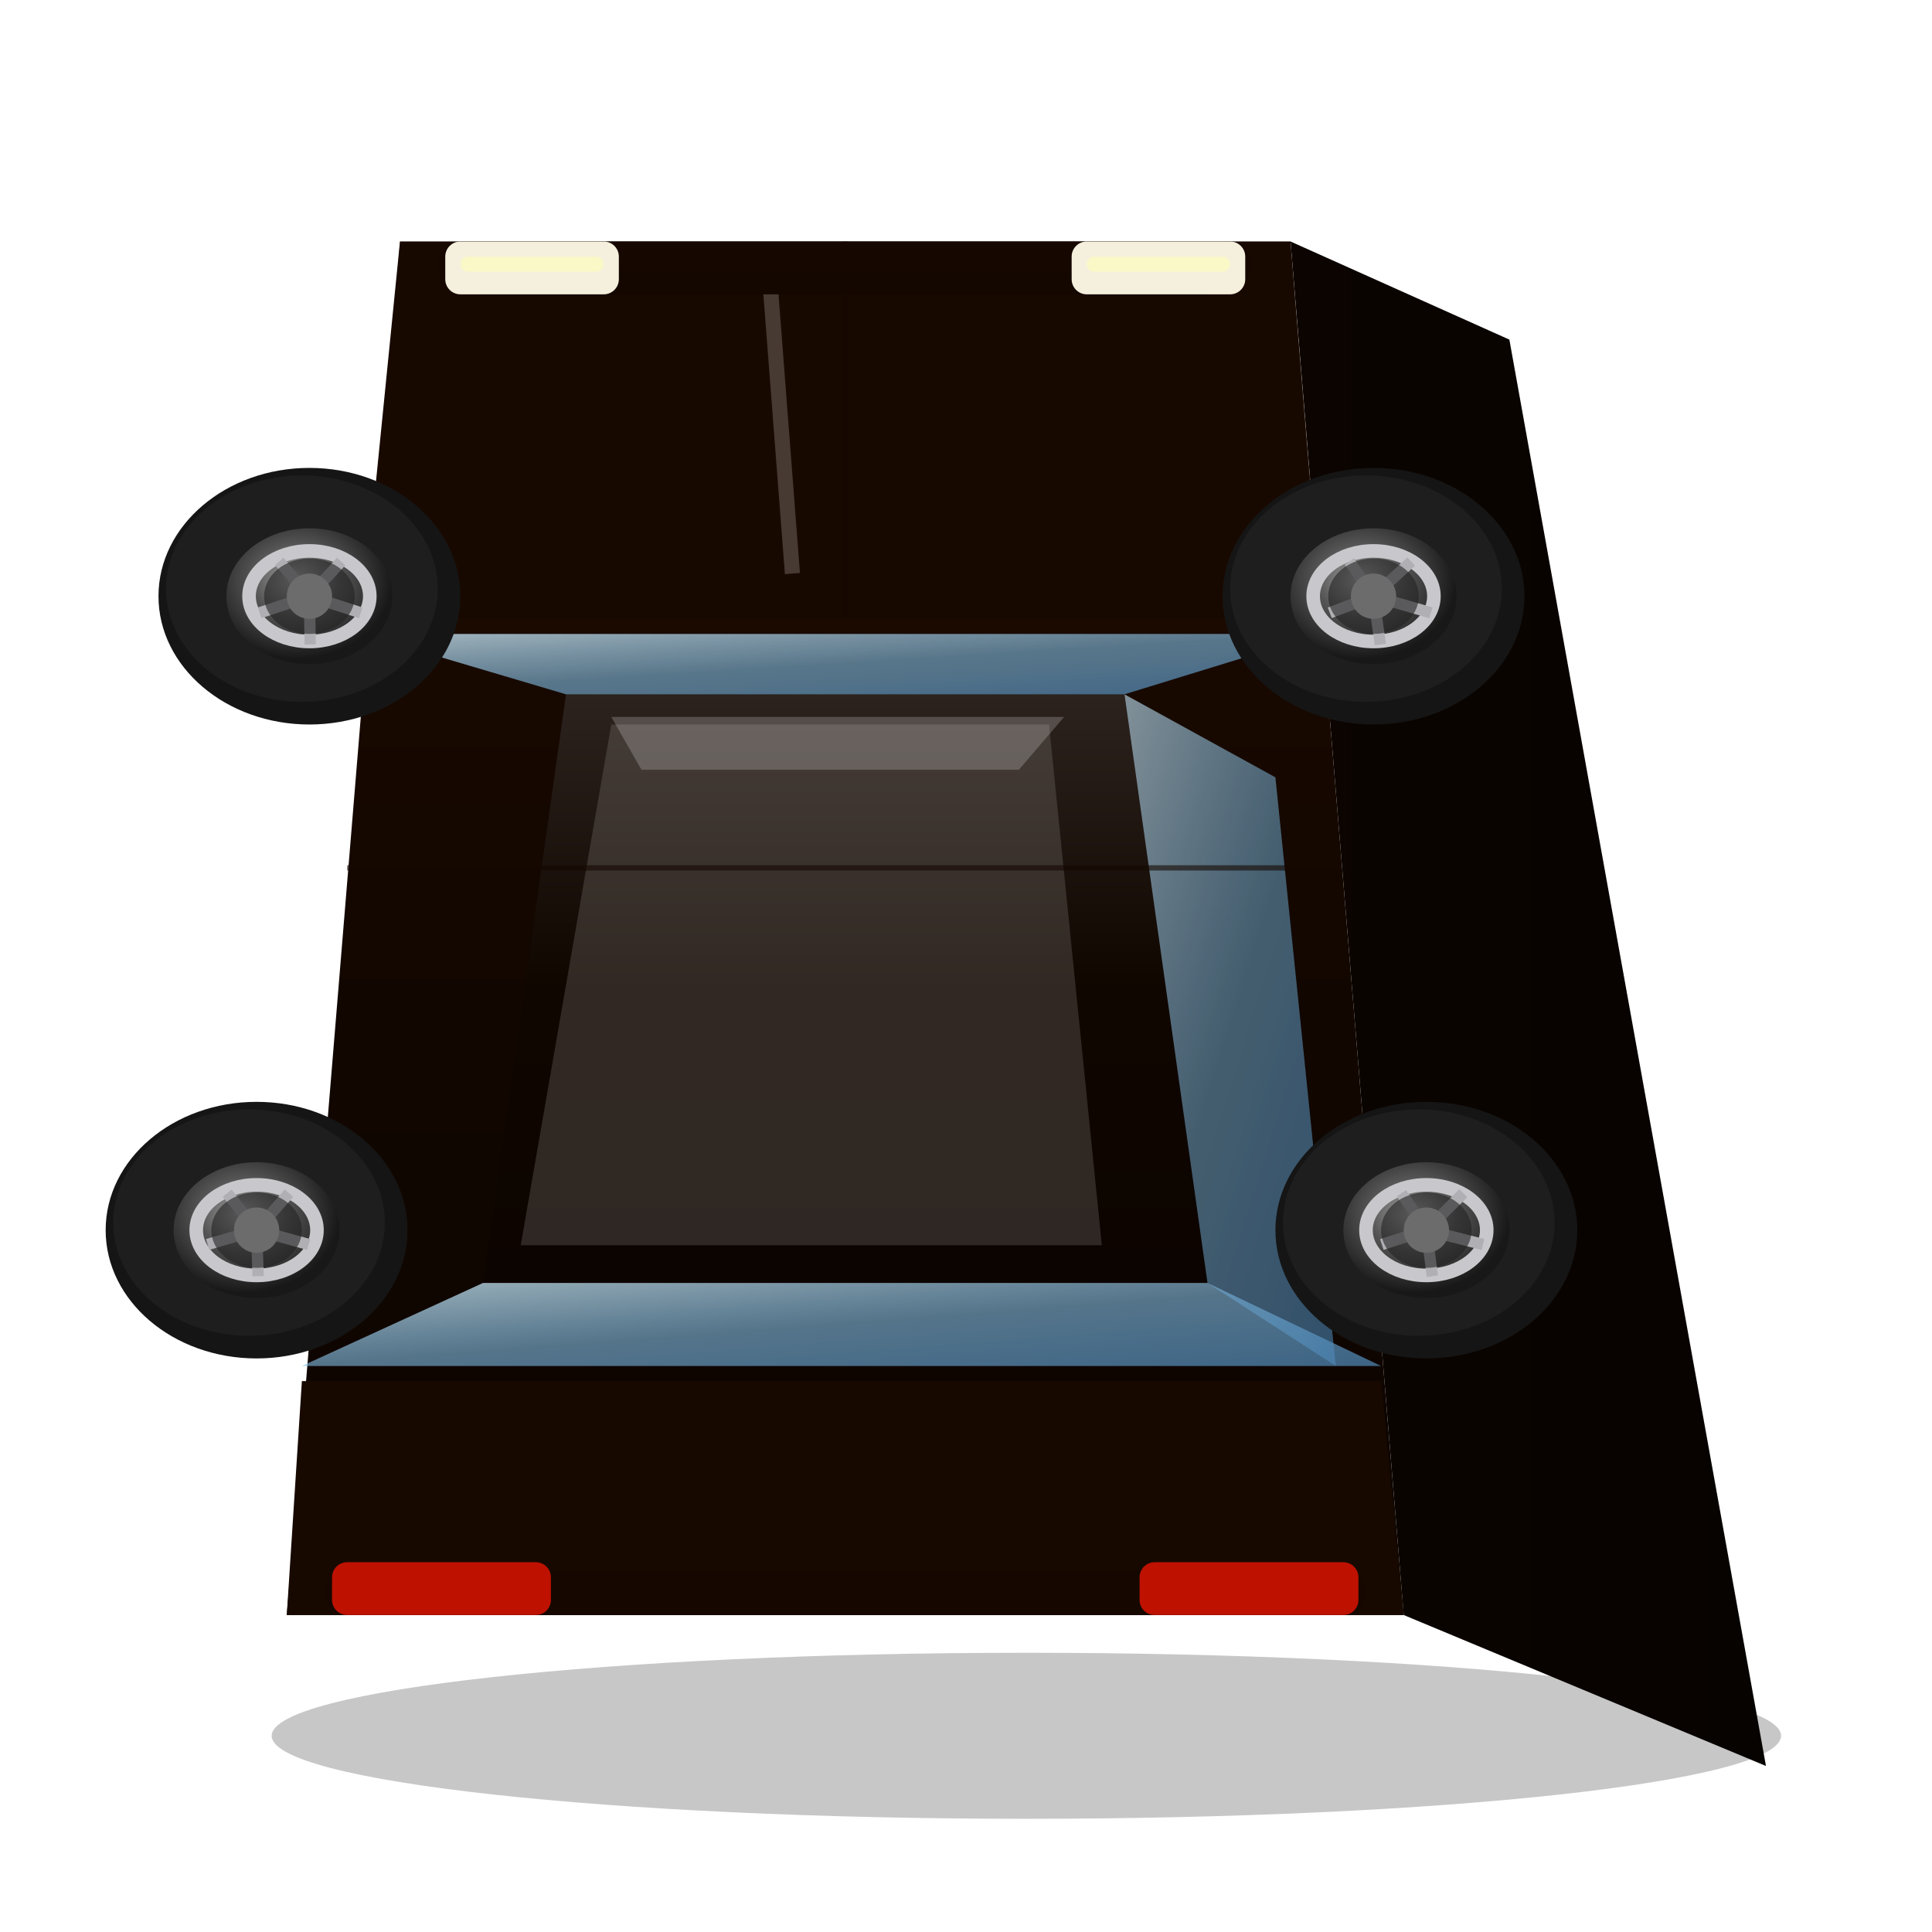
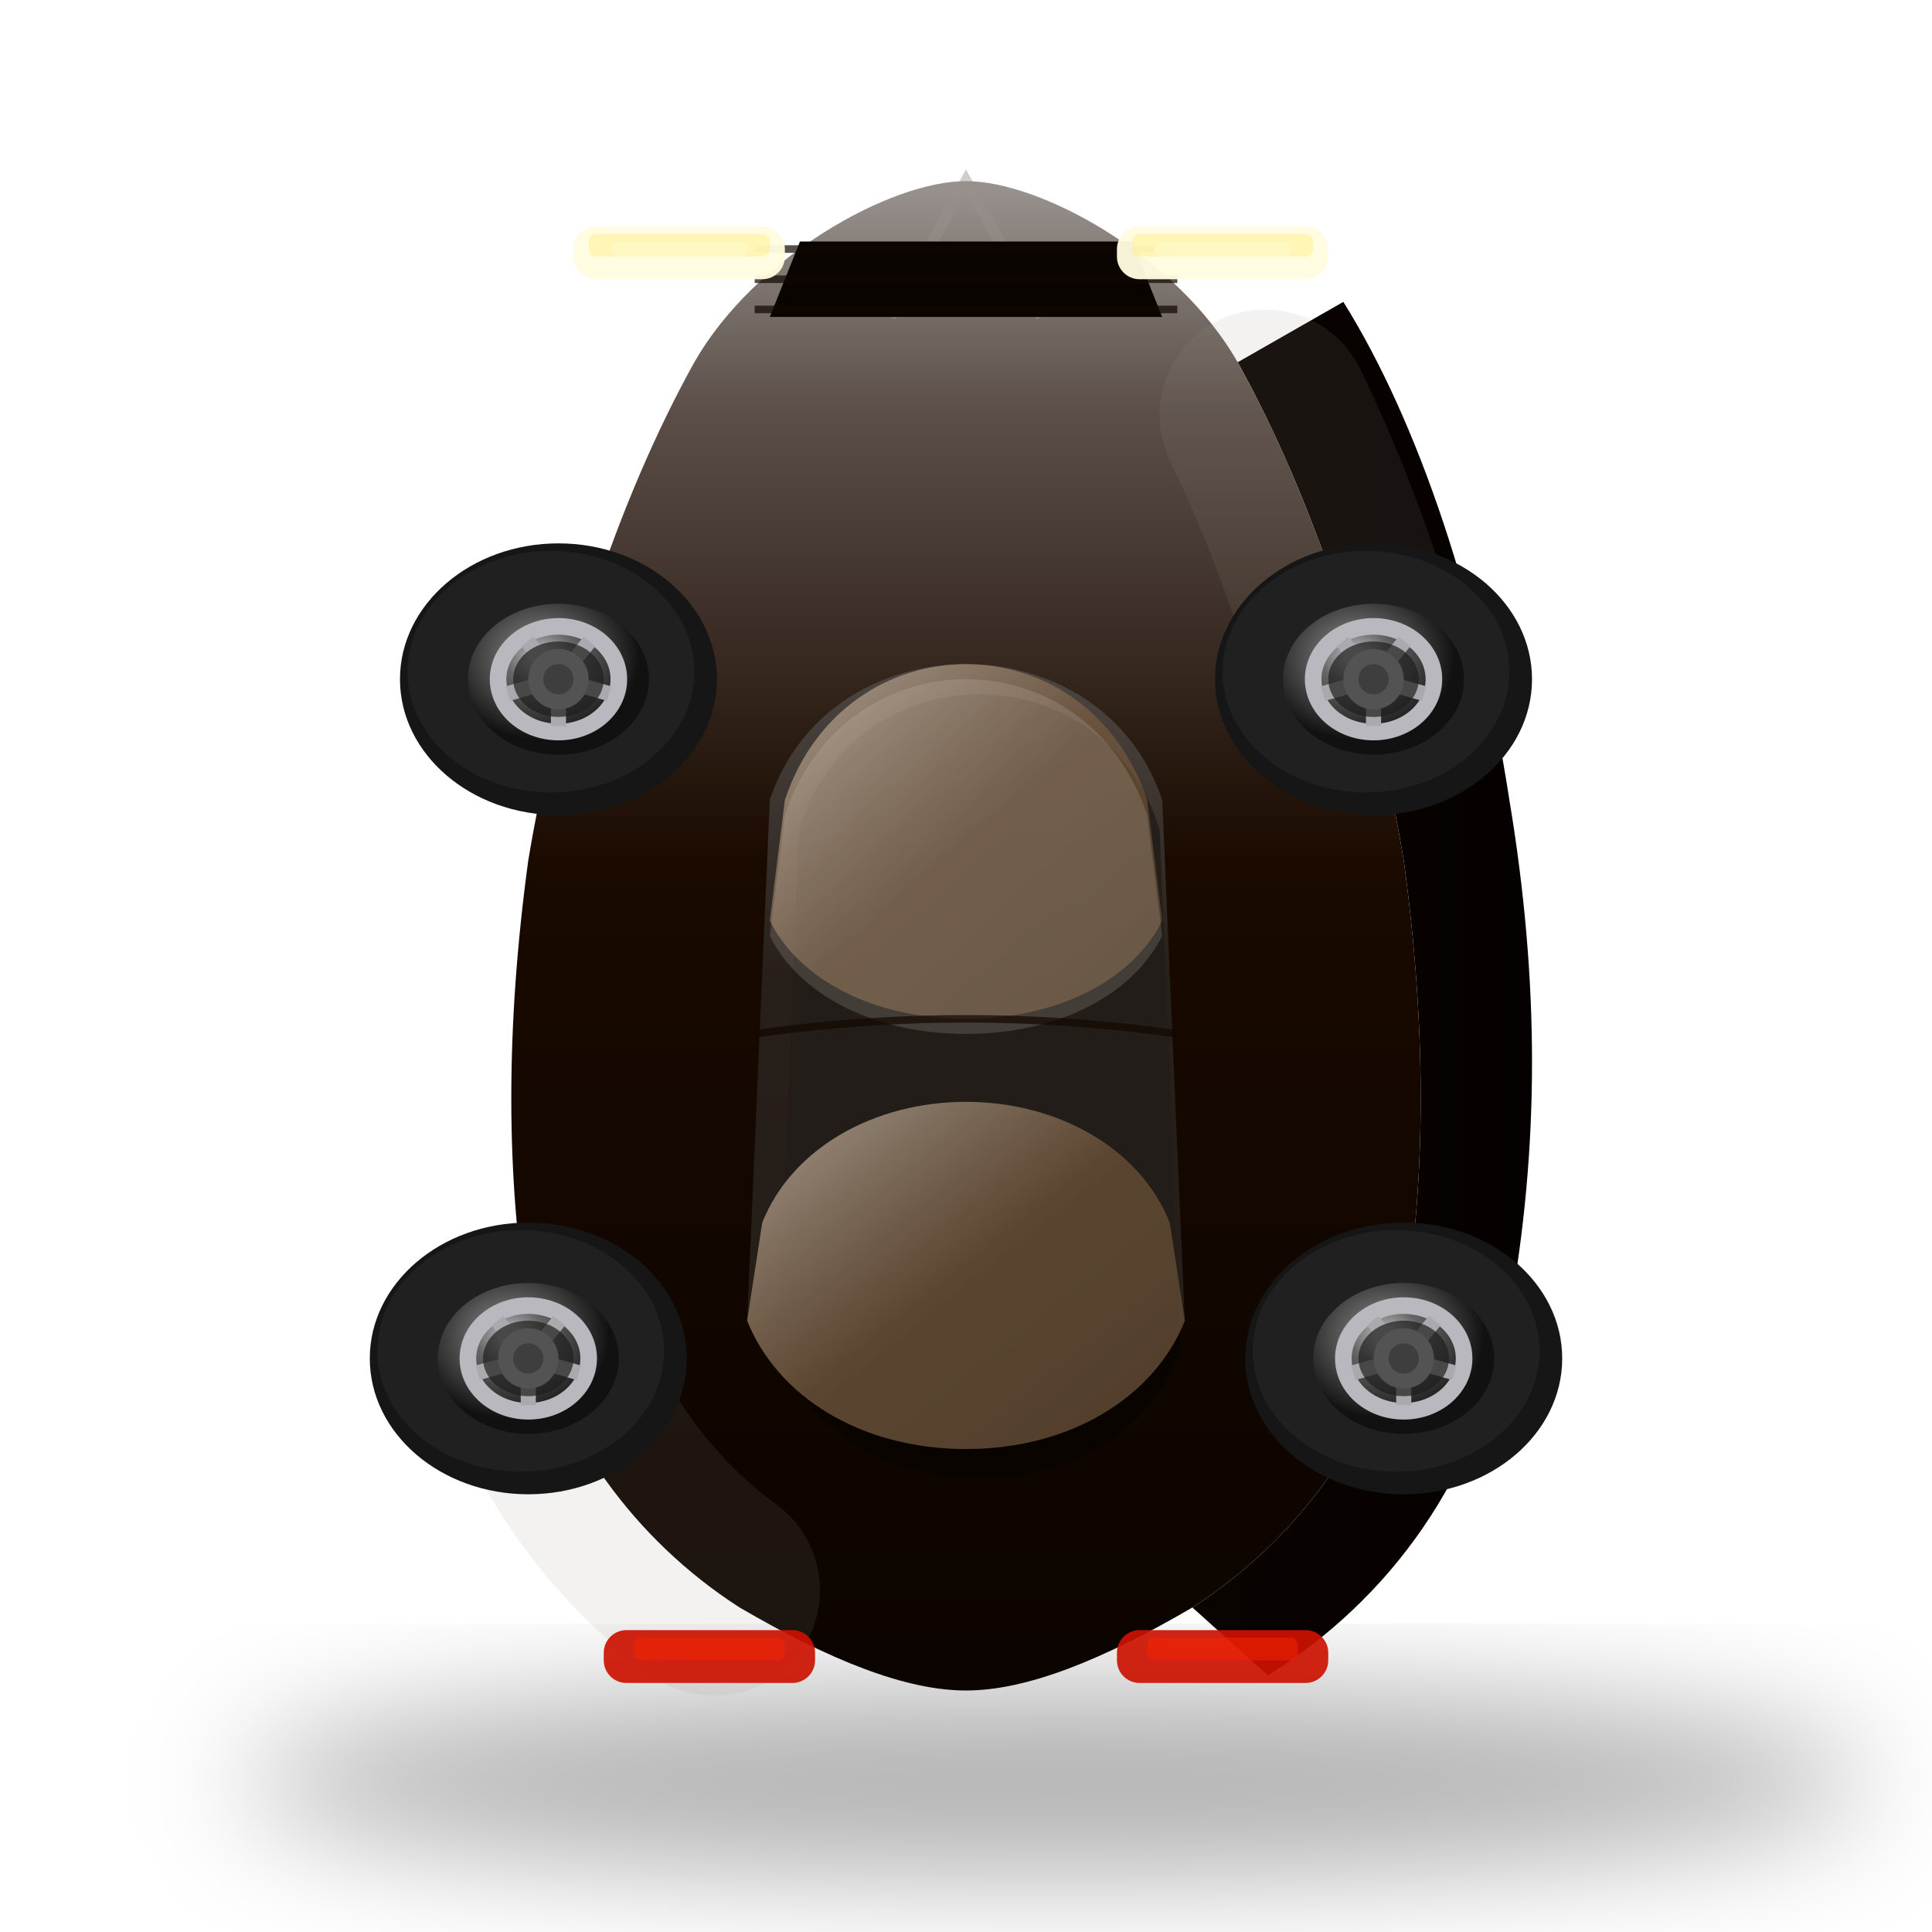
<svg xmlns="http://www.w3.org/2000/svg" viewBox="0 0 256 256">
  <defs>
    <linearGradient id="pgbentleygtc" x1="0" y1="0" x2="0" y2="1">
-       <stop offset="0%" stop-color="rgb(145,137,132)" />
-       <stop offset="22%" stop-color="rgb(26,10,0)" />
-       <stop offset="60%" stop-color="rgb(17,6,0)" />
-       <stop offset="100%" stop-color="rgb(13,5,0)" />
+       <stop offset="0%" stop-color="rgb(151,144,140)" />
+       <stop offset="15%" stop-color="rgb(90,78,71)" />
+       <stop offset="45%" stop-color="rgb(26,10,0)" />
+       <stop offset="78%" stop-color="rgb(16,6,0)" />
+       <stop offset="100%" stop-color="rgb(12,4,0)" />
    </linearGradient>
    <linearGradient id="spbentleygtc" x1="0" y1="0" x2="1" y2="0">
-       <stop offset="0%" stop-color="rgb(11,4,0)" />
-       <stop offset="100%" stop-color="rgb(7,3,0)" />
+       <stop offset="0%" stop-color="rgb(10,4,0)" />
+       <stop offset="60%" stop-color="rgb(7,2,0)" />
+       <stop offset="100%" stop-color="rgb(5,1,0)" />
    </linearGradient>
    <linearGradient id="rgbentleygtc" x1="0" y1="0" x2="0" y2="1">
-       <stop offset="0%" stop-color="rgb(44,35,30)" />
-       <stop offset="50%" stop-color="rgb(16,6,0)" />
-       <stop offset="100%" stop-color="rgb(12,4,0)" />
+       <stop offset="0%" stop-color="rgb(63,55,51)" />
+       <stop offset="40%" stop-color="rgb(16,6,0)" />
+       <stop offset="100%" stop-color="rgb(11,4,0)" />
    </linearGradient>
    <linearGradient id="glbentleygtc" x1="0" y1="0" x2="1" y2="1">
-       <stop offset="0%" stop-color="rgba(210,240,255,0.75)" />
-       <stop offset="50%" stop-color="rgba(130,190,230,0.60)" />
-       <stop offset="100%" stop-color="rgba(80,140,190,0.70)" />
+       <stop offset="0%" stop-color="rgba(197,183,169,0.82)" />
+       <stop offset="50%" stop-color="rgba(128,96,64,0.60)" />
+       <stop offset="100%" stop-color="rgba(96,72,48,0.72)" />
    </linearGradient>
-     <radialGradient id="wgbentleygtc" cx="42%" cy="38%" r="58%">
-       <stop offset="0%" stop-color="#aaa" />
-       <stop offset="45%" stop-color="#555" />
-       <stop offset="100%" stop-color="#181818" />
+     <radialGradient id="wgbentleygtc" cx="40%" cy="35%" r="55%">
+       <stop offset="0%" stop-color="#c8c8cc" />
+       <stop offset="35%" stop-color="#666" />
+       <stop offset="100%" stop-color="#111" />
    </radialGradient>
+     <filter id="sfbentleygtc" x="-30%" y="-30%" width="160%" height="160%">
+       <feGaussianBlur stdDeviation="8" />
+     </filter>
  </defs>
-   <ellipse cx="136" cy="230" rx="100" ry="11" fill="rgba(0,0,0,0.22)" />
-   <polygon points="171,32 200,45 234,234 186,214" fill="url(#spbentleygtc)" />
-   <polygon points="53,32 171,32 186,214 38,214" fill="url(#pgbentleygtc)" />
-   <polygon points="53,32 171,32 175,82 48,82" fill="rgb(24,9,0)" />
-   <line x1="102" y1="37" x2="105" y2="76" stroke="rgb(145,137,132)" stroke-width="2" opacity="0.38" />
-   <line x1="112" y1="32" x2="112" y2="82" stroke="rgb(20,8,0)" stroke-width="0.8" opacity="0.55" />
-   <polygon points="40,183 183,183 186,214 38,214" fill="rgb(23,9,0)" />
-   <polygon points="48,82 175,82 149,92 75,92" fill="rgb(26,10,0)" />
-   <polygon points="75,92 149,92 160,170 64,170" fill="url(#rgbentleygtc)" />
-   <polygon points="149,92 169,103 177,181 160,170" fill="rgb(9,3,0)" />
-   <polygon points="81,96 139,96 146,165 69,165" fill="rgb(135,130,127)" opacity="0.28" />
-   <polygon points="75,92 149,92 175,84 48,84" fill="url(#glbentleygtc)" />
-   <polygon points="81,95 141,95 135,102 85,102" fill="rgba(255,255,255,0.20)" />
-   <polygon points="64,170 160,170 183,181 40,181" fill="url(#glbentleygtc)" />
-   <polygon points="149,92 169,103 177,181 160,170" fill="url(#glbentleygtc)" opacity="0.80" />
-   <line x1="46" y1="115" x2="177" y2="115" stroke="rgb(20,7,0)" stroke-width="0.7" opacity="0.6" />
-   <rect x="58" y="32" width="108" height="6" rx="3" fill="rgb(22,8,0)" />
-   <rect x="63" y="36" width="98" height="3" rx="1" fill="rgb(19,7,0)" />
-   <rect x="43" y="208" width="138" height="6" rx="3" fill="rgb(22,8,0)" />
-   <rect x="59" y="32" width="23" height="7" rx="2" fill="#fffce8" opacity="0.95" />
-   <rect x="142" y="32" width="23" height="7" rx="2" fill="#fffce8" opacity="0.95" />
-   <rect x="61" y="34" width="19" height="2" rx="1" fill="rgba(255,255,180,0.55)" />
-   <rect x="144" y="34" width="19" height="2" rx="1" fill="rgba(255,255,180,0.55)" />
-   <rect x="44" y="207" width="29" height="7" rx="2" fill="#cc1100" opacity="0.92" />
-   <rect x="151" y="207" width="29" height="7" rx="2" fill="#cc1100" opacity="0.92" />
-   <ellipse cx="41" cy="79" rx="20" ry="17" fill="#151515" />
-   <ellipse cx="40" cy="78" rx="18" ry="15" fill="#333" opacity="0.30" />
-   <ellipse cx="41" cy="79" rx="11" ry="9" fill="url(#wgbentleygtc)" />
-   <ellipse cx="41" cy="79" rx="8" ry="6" fill="none" stroke="#c8c8cc" stroke-width="1.8" />
-   <line x1="41" y1="79" x2="47.8" y2="81.2" stroke="#b0b0b4" stroke-width="1.5" />
-   <line x1="41" y1="79" x2="41.1" y2="85.4" stroke="#b0b0b4" stroke-width="1.5" />
-   <line x1="41" y1="79" x2="34.4" y2="81.2" stroke="#b0b0b4" stroke-width="1.5" />
-   <line x1="41" y1="79" x2="37.0" y2="74.4" stroke="#b0b0b4" stroke-width="1.5" />
-   <line x1="41" y1="79" x2="45.2" y2="74.4" stroke="#b0b0b4" stroke-width="1.5" />
-   <circle cx="41" cy="79" r="3" fill="#ddd" />
-   <ellipse cx="41" cy="79" rx="6" ry="5" fill="#222" opacity="0.6" />
-   <ellipse cx="182" cy="79" rx="20" ry="17" fill="#151515" />
-   <ellipse cx="181" cy="78" rx="18" ry="15" fill="#333" opacity="0.30" />
-   <ellipse cx="182" cy="79" rx="11" ry="9" fill="url(#wgbentleygtc)" />
-   <ellipse cx="182" cy="79" rx="8" ry="6" fill="none" stroke="#c8c8cc" stroke-width="1.8" />
-   <line x1="182" y1="79" x2="189.6" y2="81.2" stroke="#b0b0b4" stroke-width="1.5" />
-   <line x1="182" y1="79" x2="182.9" y2="85.4" stroke="#b0b0b4" stroke-width="1.5" />
-   <line x1="182" y1="79" x2="176.2" y2="81.2" stroke="#b0b0b4" stroke-width="1.5" />
-   <line x1="182" y1="79" x2="178.8" y2="74.4" stroke="#b0b0b4" stroke-width="1.5" />
-   <line x1="182" y1="79" x2="187.0" y2="74.4" stroke="#b0b0b4" stroke-width="1.5" />
-   <circle cx="182" cy="79" r="3" fill="#ddd" />
-   <ellipse cx="182" cy="79" rx="6" ry="5" fill="#222" opacity="0.6" />
-   <ellipse cx="34" cy="163" rx="20" ry="17" fill="#151515" />
-   <ellipse cx="33" cy="162" rx="18" ry="15" fill="#333" opacity="0.30" />
-   <ellipse cx="34" cy="163" rx="11" ry="9" fill="url(#wgbentleygtc)" />
-   <ellipse cx="34" cy="163" rx="8" ry="6" fill="none" stroke="#c8c8cc" stroke-width="1.8" />
-   <line x1="34" y1="163" x2="40.9" y2="164.9" stroke="#b0b0b4" stroke-width="1.5" />
-   <line x1="34" y1="163" x2="34.2" y2="169.1" stroke="#b0b0b4" stroke-width="1.5" />
-   <line x1="34" y1="163" x2="27.5" y2="164.9" stroke="#b0b0b4" stroke-width="1.5" />
-   <line x1="34" y1="163" x2="30.1" y2="158.1" stroke="#b0b0b4" stroke-width="1.5" />
-   <line x1="34" y1="163" x2="38.3" y2="158.1" stroke="#b0b0b4" stroke-width="1.5" />
-   <circle cx="34" cy="163" r="3" fill="#ddd" />
-   <ellipse cx="34" cy="163" rx="6" ry="5" fill="#222" opacity="0.6" />
-   <ellipse cx="189" cy="163" rx="20" ry="17" fill="#151515" />
-   <ellipse cx="188" cy="162" rx="18" ry="15" fill="#333" opacity="0.30" />
-   <ellipse cx="189" cy="163" rx="11" ry="9" fill="url(#wgbentleygtc)" />
-   <ellipse cx="189" cy="163" rx="8" ry="6" fill="none" stroke="#c8c8cc" stroke-width="1.8" />
-   <line x1="189" y1="163" x2="196.5" y2="164.9" stroke="#b0b0b4" stroke-width="1.5" />
-   <line x1="189" y1="163" x2="189.8" y2="169.1" stroke="#b0b0b4" stroke-width="1.5" />
-   <line x1="189" y1="163" x2="183.1" y2="164.9" stroke="#b0b0b4" stroke-width="1.5" />
-   <line x1="189" y1="163" x2="185.7" y2="158.1" stroke="#b0b0b4" stroke-width="1.5" />
-   <line x1="189" y1="163" x2="193.9" y2="158.1" stroke="#b0b0b4" stroke-width="1.5" />
-   <circle cx="189" cy="163" r="3" fill="#ddd" />
-   <ellipse cx="189" cy="163" rx="6" ry="5" fill="#222" opacity="0.6" />
+   <ellipse cx="140" cy="236" rx="108" ry="13" fill="rgba(0,0,0,0.30)" filter="url(#sfbentleygtc)" />
+   <path d="M164,48 C174,66 182,90 186,114 C189,136 189,156 186,174 C182,190 172,204 158,213 L168,222 C184,212 196,196 200,174 C204,152 204,130 200,106 C196,80 188,56 178,40Z" fill="url(#spbentleygtc)" />
+   <path d="M128,24 C118,24 100,34 92,48 C82,66 74,90 70,114 C67,136 67,156 70,174 C74,190 84,204 98,213 C110,220 120,224 128,224 C136,224 146,220 158,213 C172,204 182,190 186,174 C189,156 189,136 186,114 C182,90 174,66 164,48 C156,34 138,24 128,24Z" fill="url(#pgbentleygtc)" />
+   <path d="M118,42 L128,24 L138,42" stroke="rgb(151,144,140)" stroke-width="1.5" fill="none" opacity="0.45" />
+   <path d="M128,24 C118,24 100,34 92,48 C82,66 74,90 70,114 C67,136 67,156 70,174 C74,190 84,204 98,213 C110,220 120,224 128,224 C136,224 146,220 158,213 C172,204 182,190 186,174 C189,156 189,136 186,114 C182,90 174,66 164,48 C156,34 138,24 128,24Z" fill="none" stroke="rgb(151,144,140)" stroke-width="28" stroke-dasharray="40 200" stroke-dashoffset="60" opacity="0.12" stroke-linecap="round" />
+   <path d="M106,32 L150,32 L154,42 L102,42Z" fill="rgb(10,4,0)" rx="2" />
+   <line x1="100" y1="33" x2="156" y2="33" stroke="rgb(14,5,0)" stroke-width="1" opacity="0.7" />
+   <line x1="100" y1="37" x2="156" y2="37" stroke="rgb(14,5,0)" stroke-width="1" opacity="0.7" />
+   <line x1="100" y1="41" x2="156" y2="41" stroke="rgb(14,5,0)" stroke-width="1" opacity="0.7" />
+   <path d="M102,106 C106,94 117,88 128,88 C139,88 150,94 154,106 L157,175 C153,185 142,192 128,192 C114,192 103,185 99,175Z" fill="url(#rgbentleygtc)" />
+   <path d="M102,106 C106,94 117,88 128,88 C139,88 150,94 154,106 L157,175 C153,185 142,192 128,192 C114,192 103,185 99,175Z" fill="rgb(8,3,0)" transform="translate(12,4) scale(0.92,1)" opacity="0.85" />
+   <path d="M102,106 C106,94 117,88 128,88 C139,88 150,94 154,106 L157,175 C153,185 142,192 128,192 C114,192 103,185 99,175Z" fill="rgb(123,118,114)" opacity="0.22" />
+   <path d="M104,106 C108,94 118,88 128,88 C138,88 148,94 152,106 L154,122 C150,130 140,135 128,135 C116,135 106,130 102,122Z" fill="url(#glbentleygtc)" />
+   <path d="M104,106 C108,94 118,88 128,88 C138,88 148,94 152,106 L154,122 C150,130 140,135 128,135 C116,135 106,130 102,122Z" fill="rgba(216,207,197,0.18)" transform="translate(0,2)" />
+   <path d="M101,162 C105,152 116,146 128,146 C140,146 151,152 155,162 L157,175 C153,185 142,192 128,192 C114,192 103,185 99,175Z" fill="url(#glbentleygtc)" />
+   <path d="M100,137 Q128,133 156,137" stroke="rgb(18,7,0)" stroke-width="1" fill="none" opacity="0.7" />
+   <rect x="76" y="30" width="28" height="7" rx="3" fill="#fffce0" opacity="0.96" />
+   <rect x="78" y="31" width="24" height="3" rx="1" fill="#ffee88" opacity="0.5" />
+   <rect x="81" y="32" width="18" height="2" rx="1" fill="rgba(255,250,200,0.7)" />
+   <rect x="148" y="30" width="28" height="7" rx="3" fill="#fffce0" opacity="0.96" />
+   <rect x="150" y="31" width="24" height="3" rx="1" fill="#ffee88" opacity="0.5" />
+   <rect x="153" y="32" width="18" height="2" rx="1" fill="rgba(255,250,200,0.7)" />
+   <rect x="80" y="216" width="28" height="7" rx="3" fill="#cc1100" opacity="0.92" />
+   <rect x="84" y="217" width="20" height="3" rx="1" fill="#ff2200" opacity="0.45" />
+   <rect x="148" y="216" width="28" height="7" rx="3" fill="#cc1100" opacity="0.92" />
+   <rect x="152" y="217" width="20" height="3" rx="1" fill="#ff2200" opacity="0.45" />
+   <ellipse cx="74" cy="90" rx="21" ry="18" fill="#161616" />
+   <ellipse cx="73" cy="89" rx="19" ry="16" fill="#2a2a2a" opacity="0.5" />
+   <ellipse cx="74" cy="90" rx="12" ry="10" fill="url(#wgbentleygtc)" />
+   <ellipse cx="74" cy="90" rx="8" ry="7" fill="none" stroke="#b8b8be" stroke-width="2.2" />
+   <line x1="74" y1="90" x2="80.7" y2="91.9" stroke="#aaaaae" stroke-width="2" />
+   <line x1="74" y1="90" x2="74.0" y2="96.2" stroke="#aaaaae" stroke-width="2" />
+   <line x1="74" y1="90" x2="67.3" y2="91.9" stroke="#aaaaae" stroke-width="2" />
+   <line x1="74" y1="90" x2="69.9" y2="85.0" stroke="#aaaaae" stroke-width="2" />
+   <line x1="74" y1="90" x2="78.1" y2="85.0" stroke="#aaaaae" stroke-width="2" />
+   <circle cx="74" cy="90" r="4" fill="#d0d0d4" />
+   <circle cx="74" cy="90" r="2" fill="#888" />
+   <ellipse cx="74" cy="90" rx="6" ry="5" fill="#1e1e1e" opacity="0.7" />
+   <ellipse cx="182" cy="90" rx="21" ry="18" fill="#161616" />
+   <ellipse cx="181" cy="89" rx="19" ry="16" fill="#2a2a2a" opacity="0.5" />
+   <ellipse cx="182" cy="90" rx="12" ry="10" fill="url(#wgbentleygtc)" />
+   <ellipse cx="182" cy="90" rx="8" ry="7" fill="none" stroke="#b8b8be" stroke-width="2.2" />
+   <line x1="182" y1="90" x2="188.7" y2="91.9" stroke="#aaaaae" stroke-width="2" />
+   <line x1="182" y1="90" x2="182.0" y2="96.2" stroke="#aaaaae" stroke-width="2" />
+   <line x1="182" y1="90" x2="175.3" y2="91.9" stroke="#aaaaae" stroke-width="2" />
+   <line x1="182" y1="90" x2="177.9" y2="85.0" stroke="#aaaaae" stroke-width="2" />
+   <line x1="182" y1="90" x2="186.1" y2="85.0" stroke="#aaaaae" stroke-width="2" />
+   <circle cx="182" cy="90" r="4" fill="#d0d0d4" />
+   <circle cx="182" cy="90" r="2" fill="#888" />
+   <ellipse cx="182" cy="90" rx="6" ry="5" fill="#1e1e1e" opacity="0.7" />
+   <ellipse cx="70" cy="180" rx="21" ry="18" fill="#161616" />
+   <ellipse cx="69" cy="179" rx="19" ry="16" fill="#2a2a2a" opacity="0.5" />
+   <ellipse cx="70" cy="180" rx="12" ry="10" fill="url(#wgbentleygtc)" />
+   <ellipse cx="70" cy="180" rx="8" ry="7" fill="none" stroke="#b8b8be" stroke-width="2.2" />
+   <line x1="70" y1="180" x2="76.7" y2="181.9" stroke="#aaaaae" stroke-width="2" />
+   <line x1="70" y1="180" x2="70.0" y2="186.2" stroke="#aaaaae" stroke-width="2" />
+   <line x1="70" y1="180" x2="63.3" y2="181.9" stroke="#aaaaae" stroke-width="2" />
+   <line x1="70" y1="180" x2="65.9" y2="175.0" stroke="#aaaaae" stroke-width="2" />
+   <line x1="70" y1="180" x2="74.1" y2="175.0" stroke="#aaaaae" stroke-width="2" />
+   <circle cx="70" cy="180" r="4" fill="#d0d0d4" />
+   <circle cx="70" cy="180" r="2" fill="#888" />
+   <ellipse cx="70" cy="180" rx="6" ry="5" fill="#1e1e1e" opacity="0.7" />
+   <ellipse cx="186" cy="180" rx="21" ry="18" fill="#161616" />
+   <ellipse cx="185" cy="179" rx="19" ry="16" fill="#2a2a2a" opacity="0.5" />
+   <ellipse cx="186" cy="180" rx="12" ry="10" fill="url(#wgbentleygtc)" />
+   <ellipse cx="186" cy="180" rx="8" ry="7" fill="none" stroke="#b8b8be" stroke-width="2.2" />
+   <line x1="186" y1="180" x2="192.7" y2="181.9" stroke="#aaaaae" stroke-width="2" />
+   <line x1="186" y1="180" x2="186.0" y2="186.2" stroke="#aaaaae" stroke-width="2" />
+   <line x1="186" y1="180" x2="179.3" y2="181.9" stroke="#aaaaae" stroke-width="2" />
+   <line x1="186" y1="180" x2="181.9" y2="175.0" stroke="#aaaaae" stroke-width="2" />
+   <line x1="186" y1="180" x2="190.1" y2="175.0" stroke="#aaaaae" stroke-width="2" />
+   <circle cx="186" cy="180" r="4" fill="#d0d0d4" />
+   <circle cx="186" cy="180" r="2" fill="#888" />
+   <ellipse cx="186" cy="180" rx="6" ry="5" fill="#1e1e1e" opacity="0.7" />
</svg>
